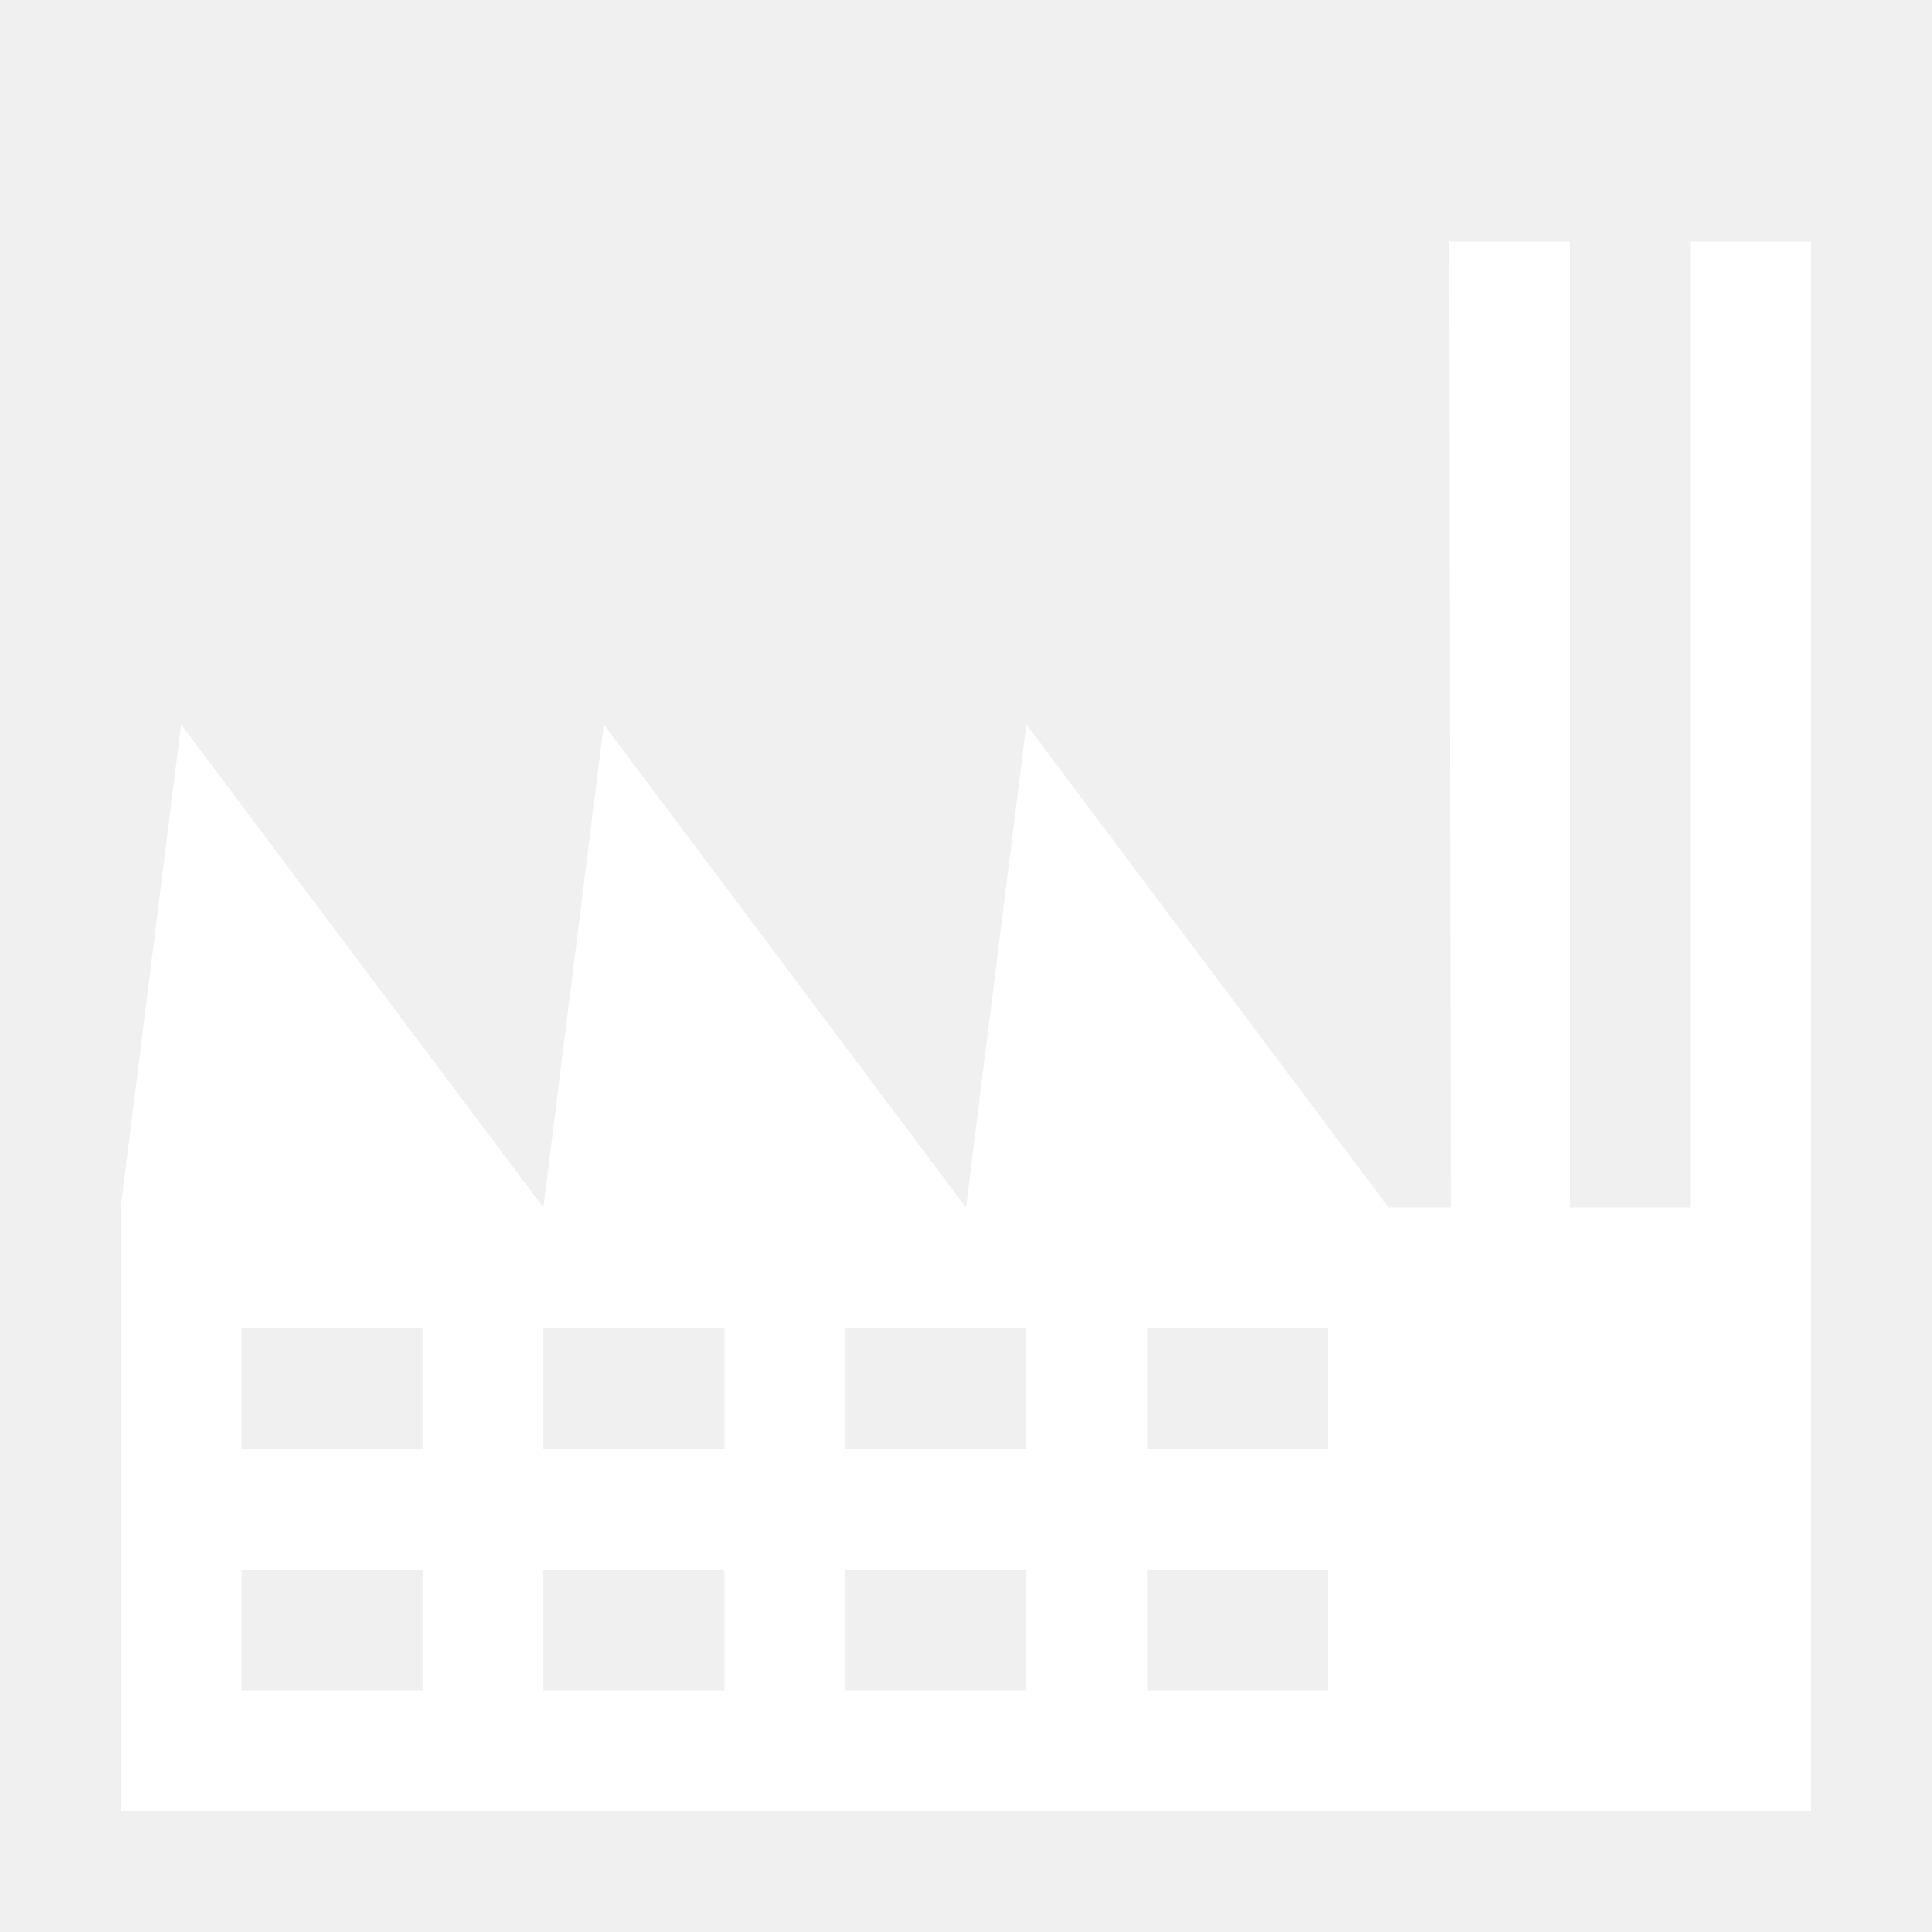
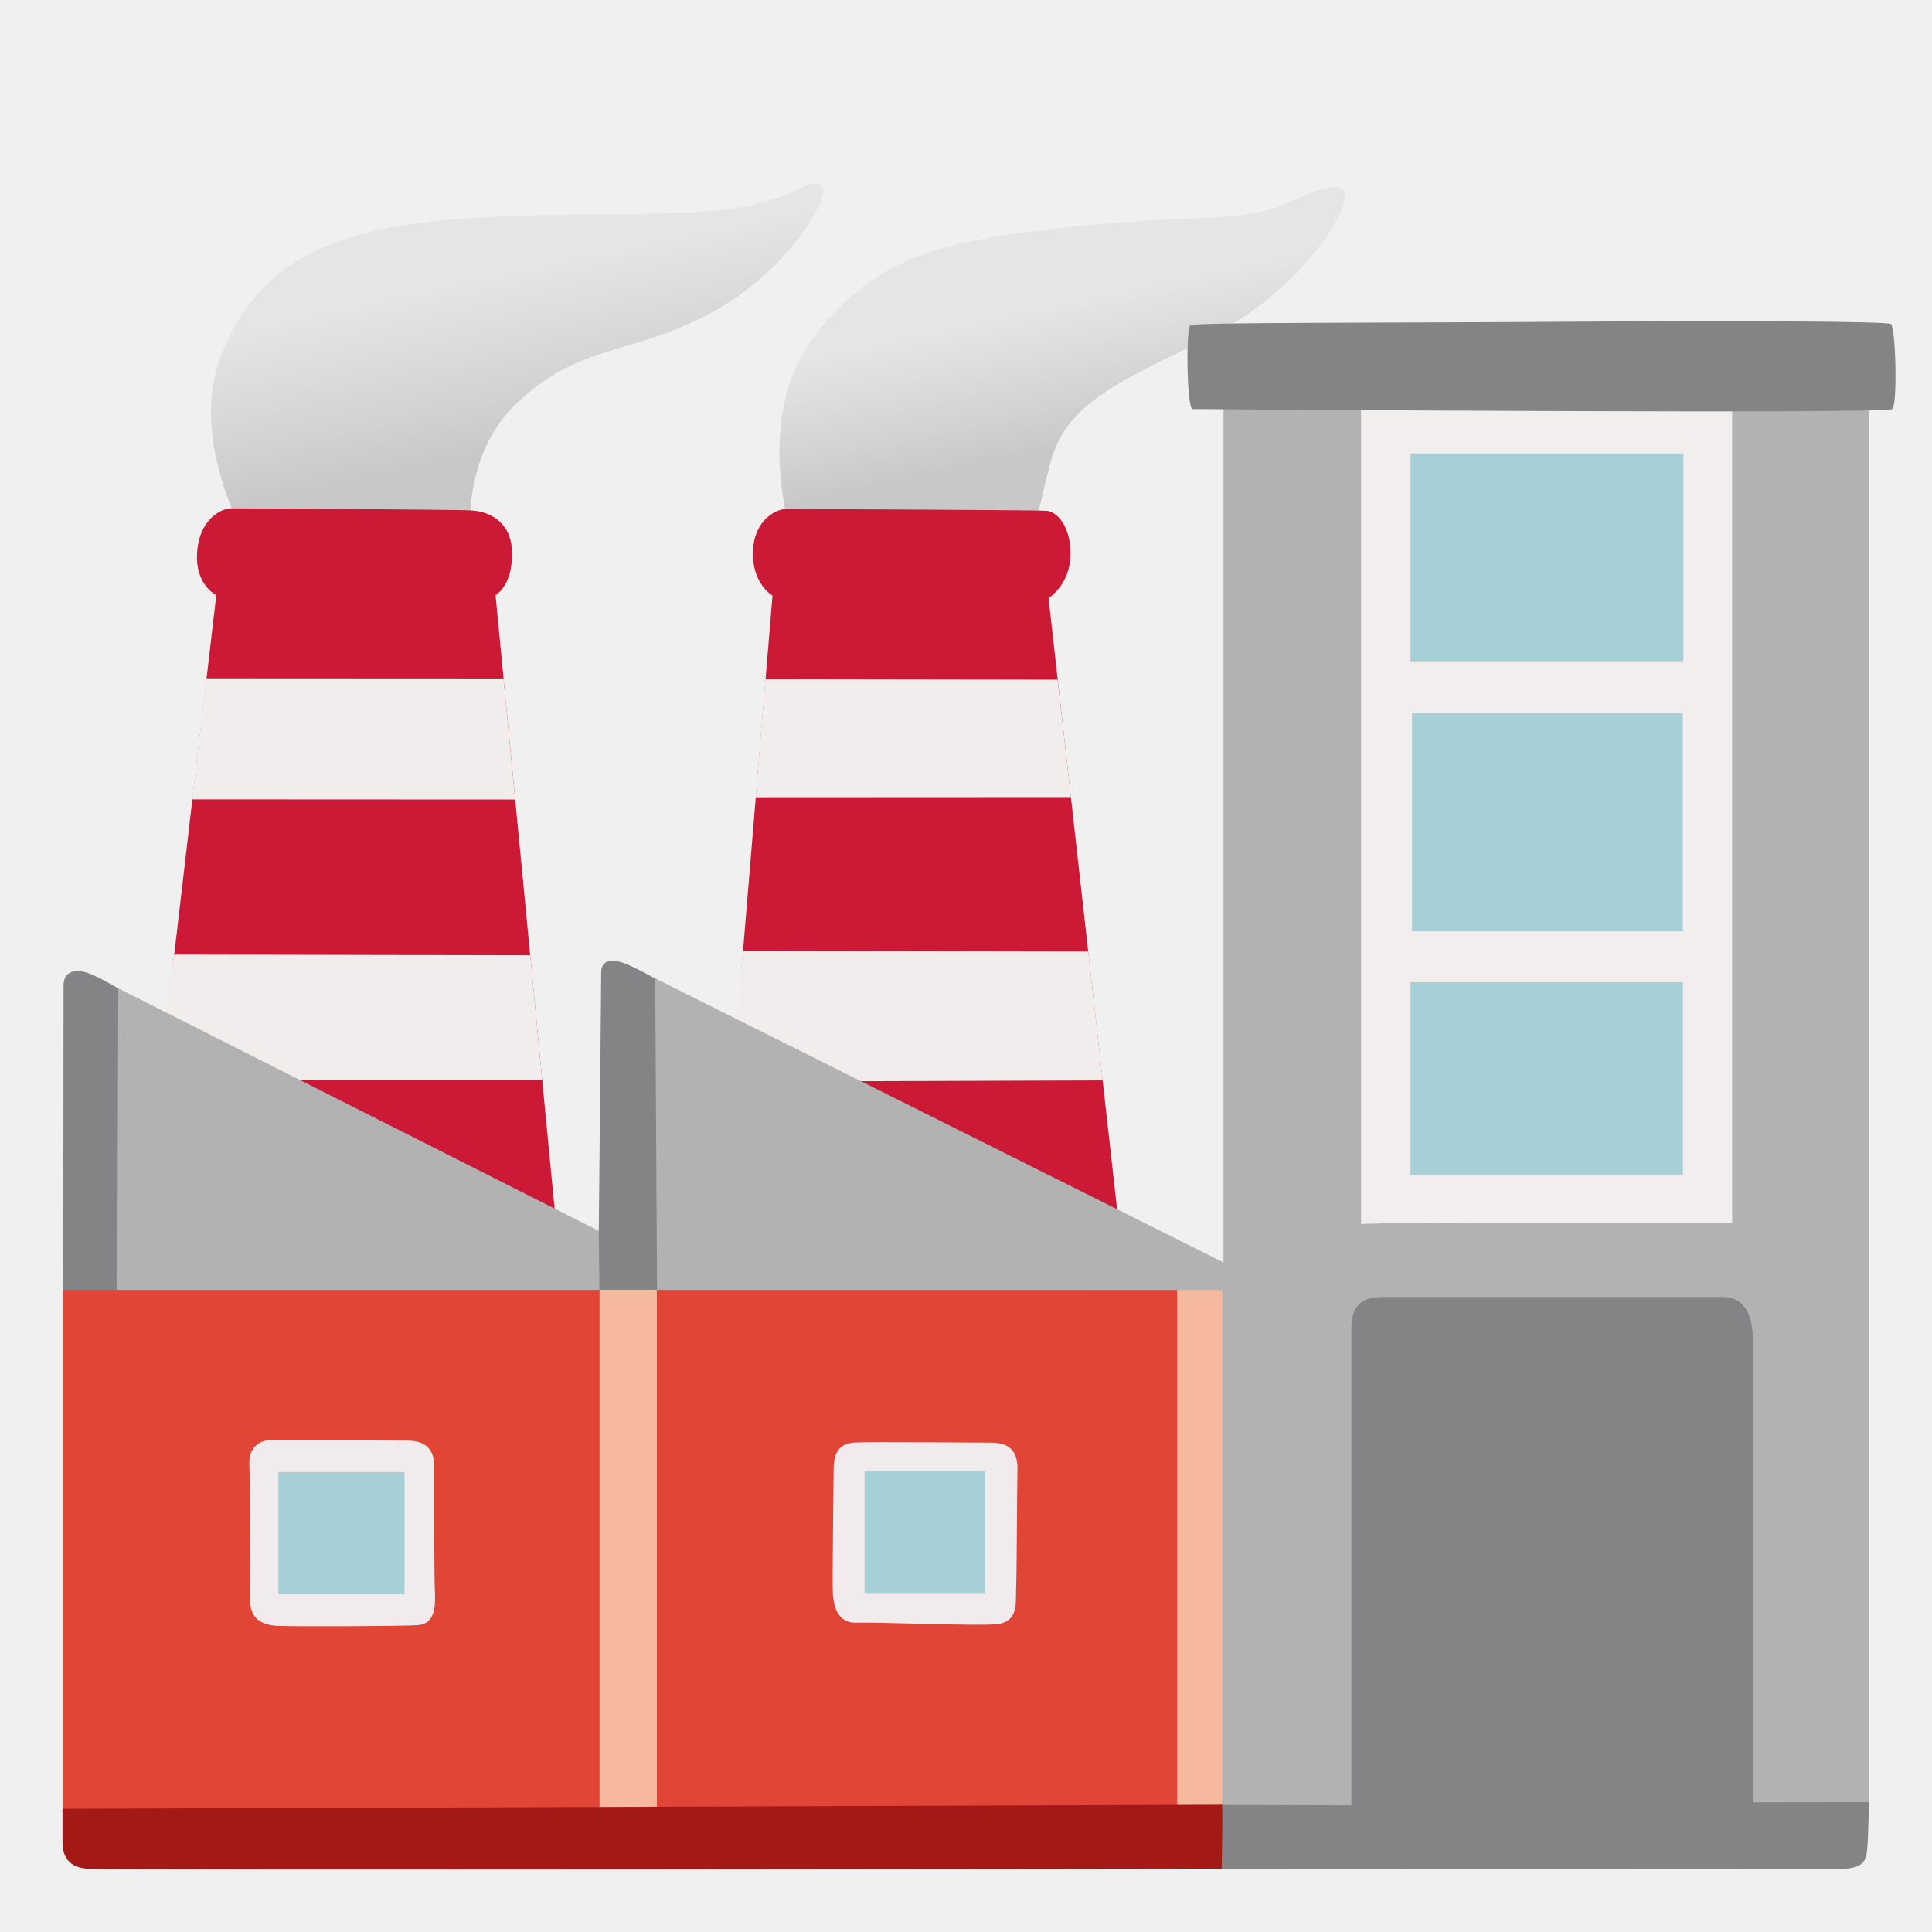
- <svg xmlns="http://www.w3.org/2000/svg" viewBox="0 0 512 512">
-   <path fill="#ffffff" d="M384 64l.387 256H368l-96-128-16 128-96-128-16 128-96-128-16 128v160h448V64h-32v256h-32V64h-32zM64 352h48v32H64v-32zm80 0h48v32h-48v-32zm80 0h48v32h-48v-32zm80 0h48v32h-48v-32zM64 416h48v32H64v-32zm80 0h48v32h-48v-32zm80 0h48v32h-48v-32zm80 0h48v32h-48v-32z" />
+ <svg xmlns="http://www.w3.org/2000/svg" version="1.1" id="Layer_2" x="0px" y="0px" viewBox="0 0 128 128" style="enable-background:new 0 0 128 128;" xml:space="preserve">
+   <linearGradient id="SVGID_1_" gradientUnits="userSpaceOnUse" x1="31.515" y1="7.821" x2="37.452" y2="35.575">
+     <stop offset="0.368" style="stop-color:#E0E0E0" />
+     <stop offset="0.616" style="stop-color:#C8C8C8" />
+     <stop offset="0.777" style="stop-color:#B6B6B6" />
+   </linearGradient>
+   <path style="opacity:0.7;fill:url(#SVGID_1_);" d="M31.28,36.83c0,0-1.18-6.21,3-10.16s7.6-3.1,12.88-5.97  c5.07-2.75,8.06-7.84,7.25-8.42c-0.81-0.59-1.8,0.98-5.86,1.54c-4.76,0.66-11.49,0.12-18.68,0.73C22,15.21,16.95,17.41,14.6,23.68  c-2.01,5.37,1.51,11.59,1.51,11.59L31.28,36.83z" />
+   <linearGradient id="SVGID_2_" gradientUnits="userSpaceOnUse" x1="67.667" y1="9.75" x2="73.092" y2="35.109">
+     <stop offset="0.415" style="stop-color:#E0E0E0" />
+     <stop offset="0.635" style="stop-color:#C8C8C8" />
+     <stop offset="0.777" style="stop-color:#B6B6B6" />
+   </linearGradient>
+   <path style="opacity:0.7;fill:url(#SVGID_2_);" d="M52.36,35.16c0,0-2.46-7.81,1.71-13.05c3.98-5.01,8.15-6.09,15.73-6.95  c8.57-0.97,11.66-0.43,14.6-1.36c1.36-0.43,4-2.02,4.64-1.16c0.64,0.86-2.63,6.79-9.91,10.22c-6.23,2.93-8.76,4.46-9.62,8.1  c-0.74,3.16-1.28,5.13-1.28,5.13L52.36,35.16z" />
+   <path style="fill:#CC1935;" d="M32.83,39.43c0,0,1.17-0.62,1.09-2.93c-0.08-1.99-1.57-2.61-2.63-2.68  c-1.06-0.07-15.26-0.14-15.97-0.14s-2.2,0.78-2.27,3.12c-0.06,1.99,1.28,2.63,1.28,2.63l-3.34,28.53L22.2,79.8l14.55,0.35  L32.83,39.43z" />
+   <path style="fill:#CC1935;" d="M51.18,39.46c0,0-1.4-0.8-1.29-2.99c0.1-2.11,1.61-2.75,2.18-2.75s16.71,0.07,17.28,0.12  c0.64,0.05,1.61,0.98,1.57,2.94c-0.04,2-1.45,2.84-1.45,2.84l4.69,41.83L48.67,69.72L51.18,39.46z" />
+   <path style="fill:#F1EDEC;" d="M13.67,44.94l19.69,0.01l0.77,8.02l-21.4-0.01C12.74,52.97,13.67,44.86,13.67,44.94z" />
+   <polygon style="fill:#F1EDEC;" points="11.54,63.24 35.13,63.29 35.92,71.54 10.39,71.58 " />
+   <polygon style="fill:#F1EDEC;" points="50.71,45 70.07,45.03 70.95,52.81 50.06,52.82 " />
+   <polygon style="fill:#F1EDEC;" points="49.22,63 72.1,63.04 73.06,71.58 48.43,71.66 " />
+   <path style="fill:#848486;" d="M4.19,85.46c0,0,0.02-19.16,0.02-20.16c0-1,0.82-1.1,1.57-0.85c0.75,0.25,2.06,1.04,2.06,1.04  l10.82,17.13l21.01-1.06c0,0,0.16-16.08,0.16-17.14c0-1.06,1.13-0.8,1.82-0.49c0.69,0.31,1.85,0.95,1.85,0.95l5.23,25.75L6.5,89.37  L4.19,85.46z" />
+   <polygon style="fill:#B2B2B2;" points="7.77,85.49 7.84,65.48 39.67,81.55 39.73,87.08 7.94,87.1 " />
+   <polygon style="fill:#B2B2B2;" points="42.93,86.86 43.53,85.46 43.41,64.82 81.06,83.64 81.06,25.09 123.83,25.09 123.83,119.4   102.1,121.02 73.57,121.17 " />
+   <path style="fill:#848486;" d="M80.23,119.58l9.3,0.03c0,0,0-30.29,0-31.59c0-1.3,0.48-2.09,2.09-2.09c1.61,0,21.3,0,22.46,0  s2.05,0.65,2.05,2.91s0,30.57,0,30.57l7.69-0.01c0,0-0.04,2.3-0.11,3.05c-0.07,0.82-0.21,1.37-1.85,1.37s-43.05-0.02-43.05-0.02  L80.23,119.58z" />
+   <path style="fill:#F2EEED;" d="M90.17,81.11V26.55l11.5-2.85l13.09,3.17v54.14C114.76,81.01,90.02,80.96,90.17,81.11z" />
+   <rect x="93.45" y="30.04" style="fill:#A7D0D6;" width="18.08" height="13.77" />
+   <rect x="93.55" y="47.24" style="fill:#A7D0D6;" width="17.94" height="14.46" />
+   <rect x="93.45" y="65.07" style="fill:#A7D0D6;" width="18.05" height="12.77" />
+   <path style="fill:#848486;" d="M78.86,21.55c-0.3,0.25-0.23,5.55,0.15,5.55c0.39,0,46.01,0.35,46.36,0  c0.35-0.35,0.23-5.25-0.08-5.63c-0.15-0.19-10.9-0.23-21.98-0.15C91.31,21.4,79.11,21.35,78.86,21.55z" />
+   <rect x="71.92" y="85.47" style="fill:#F6B99D;" width="9.06" height="34.79" />
+   <rect x="4.18" y="85.46" style="fill:#E14536;" width="73.81" height="35.1" />
+   <rect x="39.72" y="85.45" style="fill:#F6B99D;" width="3.8" height="36.41" />
+   <path style="fill:#A41916;" d="M80.98,119.57l-76.84,0.27c0,0,0,1.45,0,2.14c0,0.69,0.14,1.72,1.65,1.83s75.15,0,75.15,0  S81.01,119.65,80.98,119.57z" />
+   <path style="fill:#F1EBEE;" d="M16.52,97.03c0.04,0.85,0.05,8.28,0.05,8.98c0,1.15,0.65,1.66,1.86,1.71  c1.25,0.05,8.53,0.02,9.28-0.05c1.15-0.1,1.15-1.35,1.1-2.31c-0.05-0.95-0.05-7.58-0.05-8.33s-0.38-1.58-1.69-1.58  c-1.3,0-8.59-0.06-9.25-0.03C17.27,95.45,16.47,95.82,16.52,97.03z" />
+   <path style="fill:#F1EBEE;" d="M56.65,95.57c-1.2,0.05-1.42,0.89-1.42,1.84c0,0.95-0.1,7.43-0.05,8.19  c0.05,0.71,0.26,1.96,1.57,1.91s8.13,0.23,9.28,0.1c1.48-0.16,1.25-1.46,1.29-2.36c0.05-1.1,0.06-6.93,0.09-7.88  c0.03-1.16-0.48-1.79-1.73-1.79S57.75,95.52,56.65,95.57z" />
+   <rect x="57.28" y="97.46" style="fill:#A7D0D6;" width="8" height="8.08" />
+   <rect x="18.44" y="97.53" style="fill:#A7D0D6;" width="8.36" height="8.08" />
</svg>
